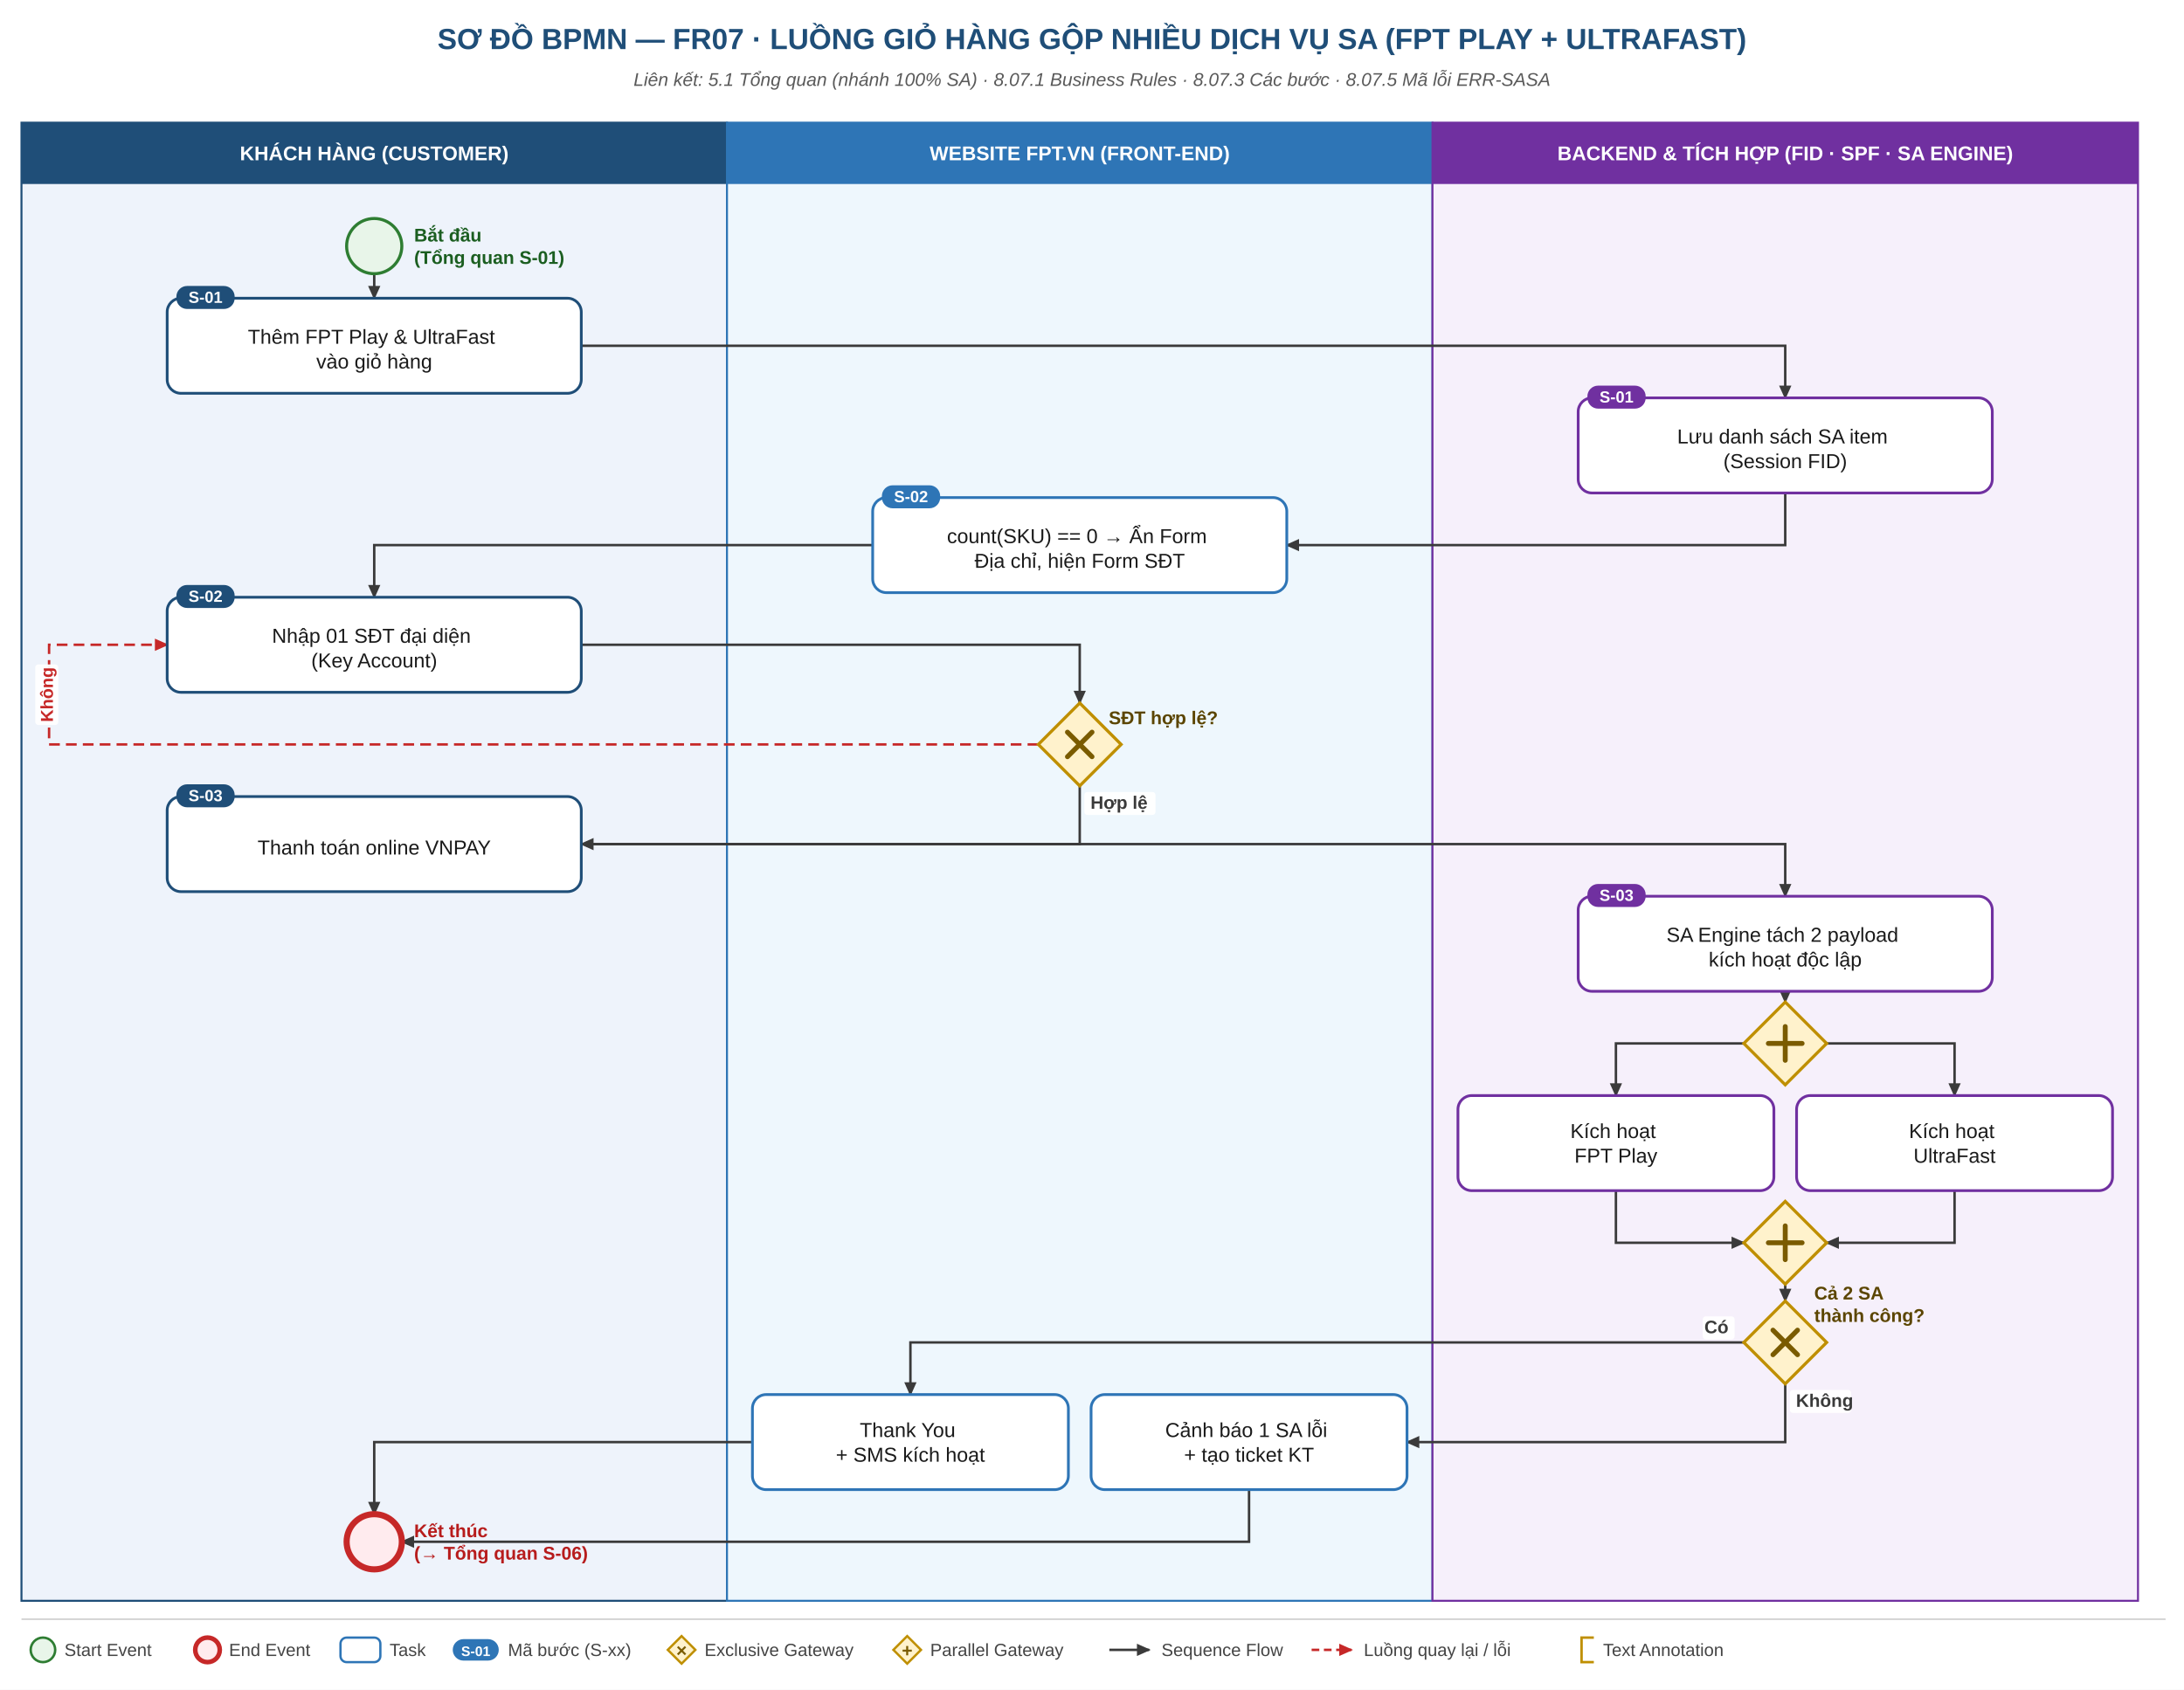
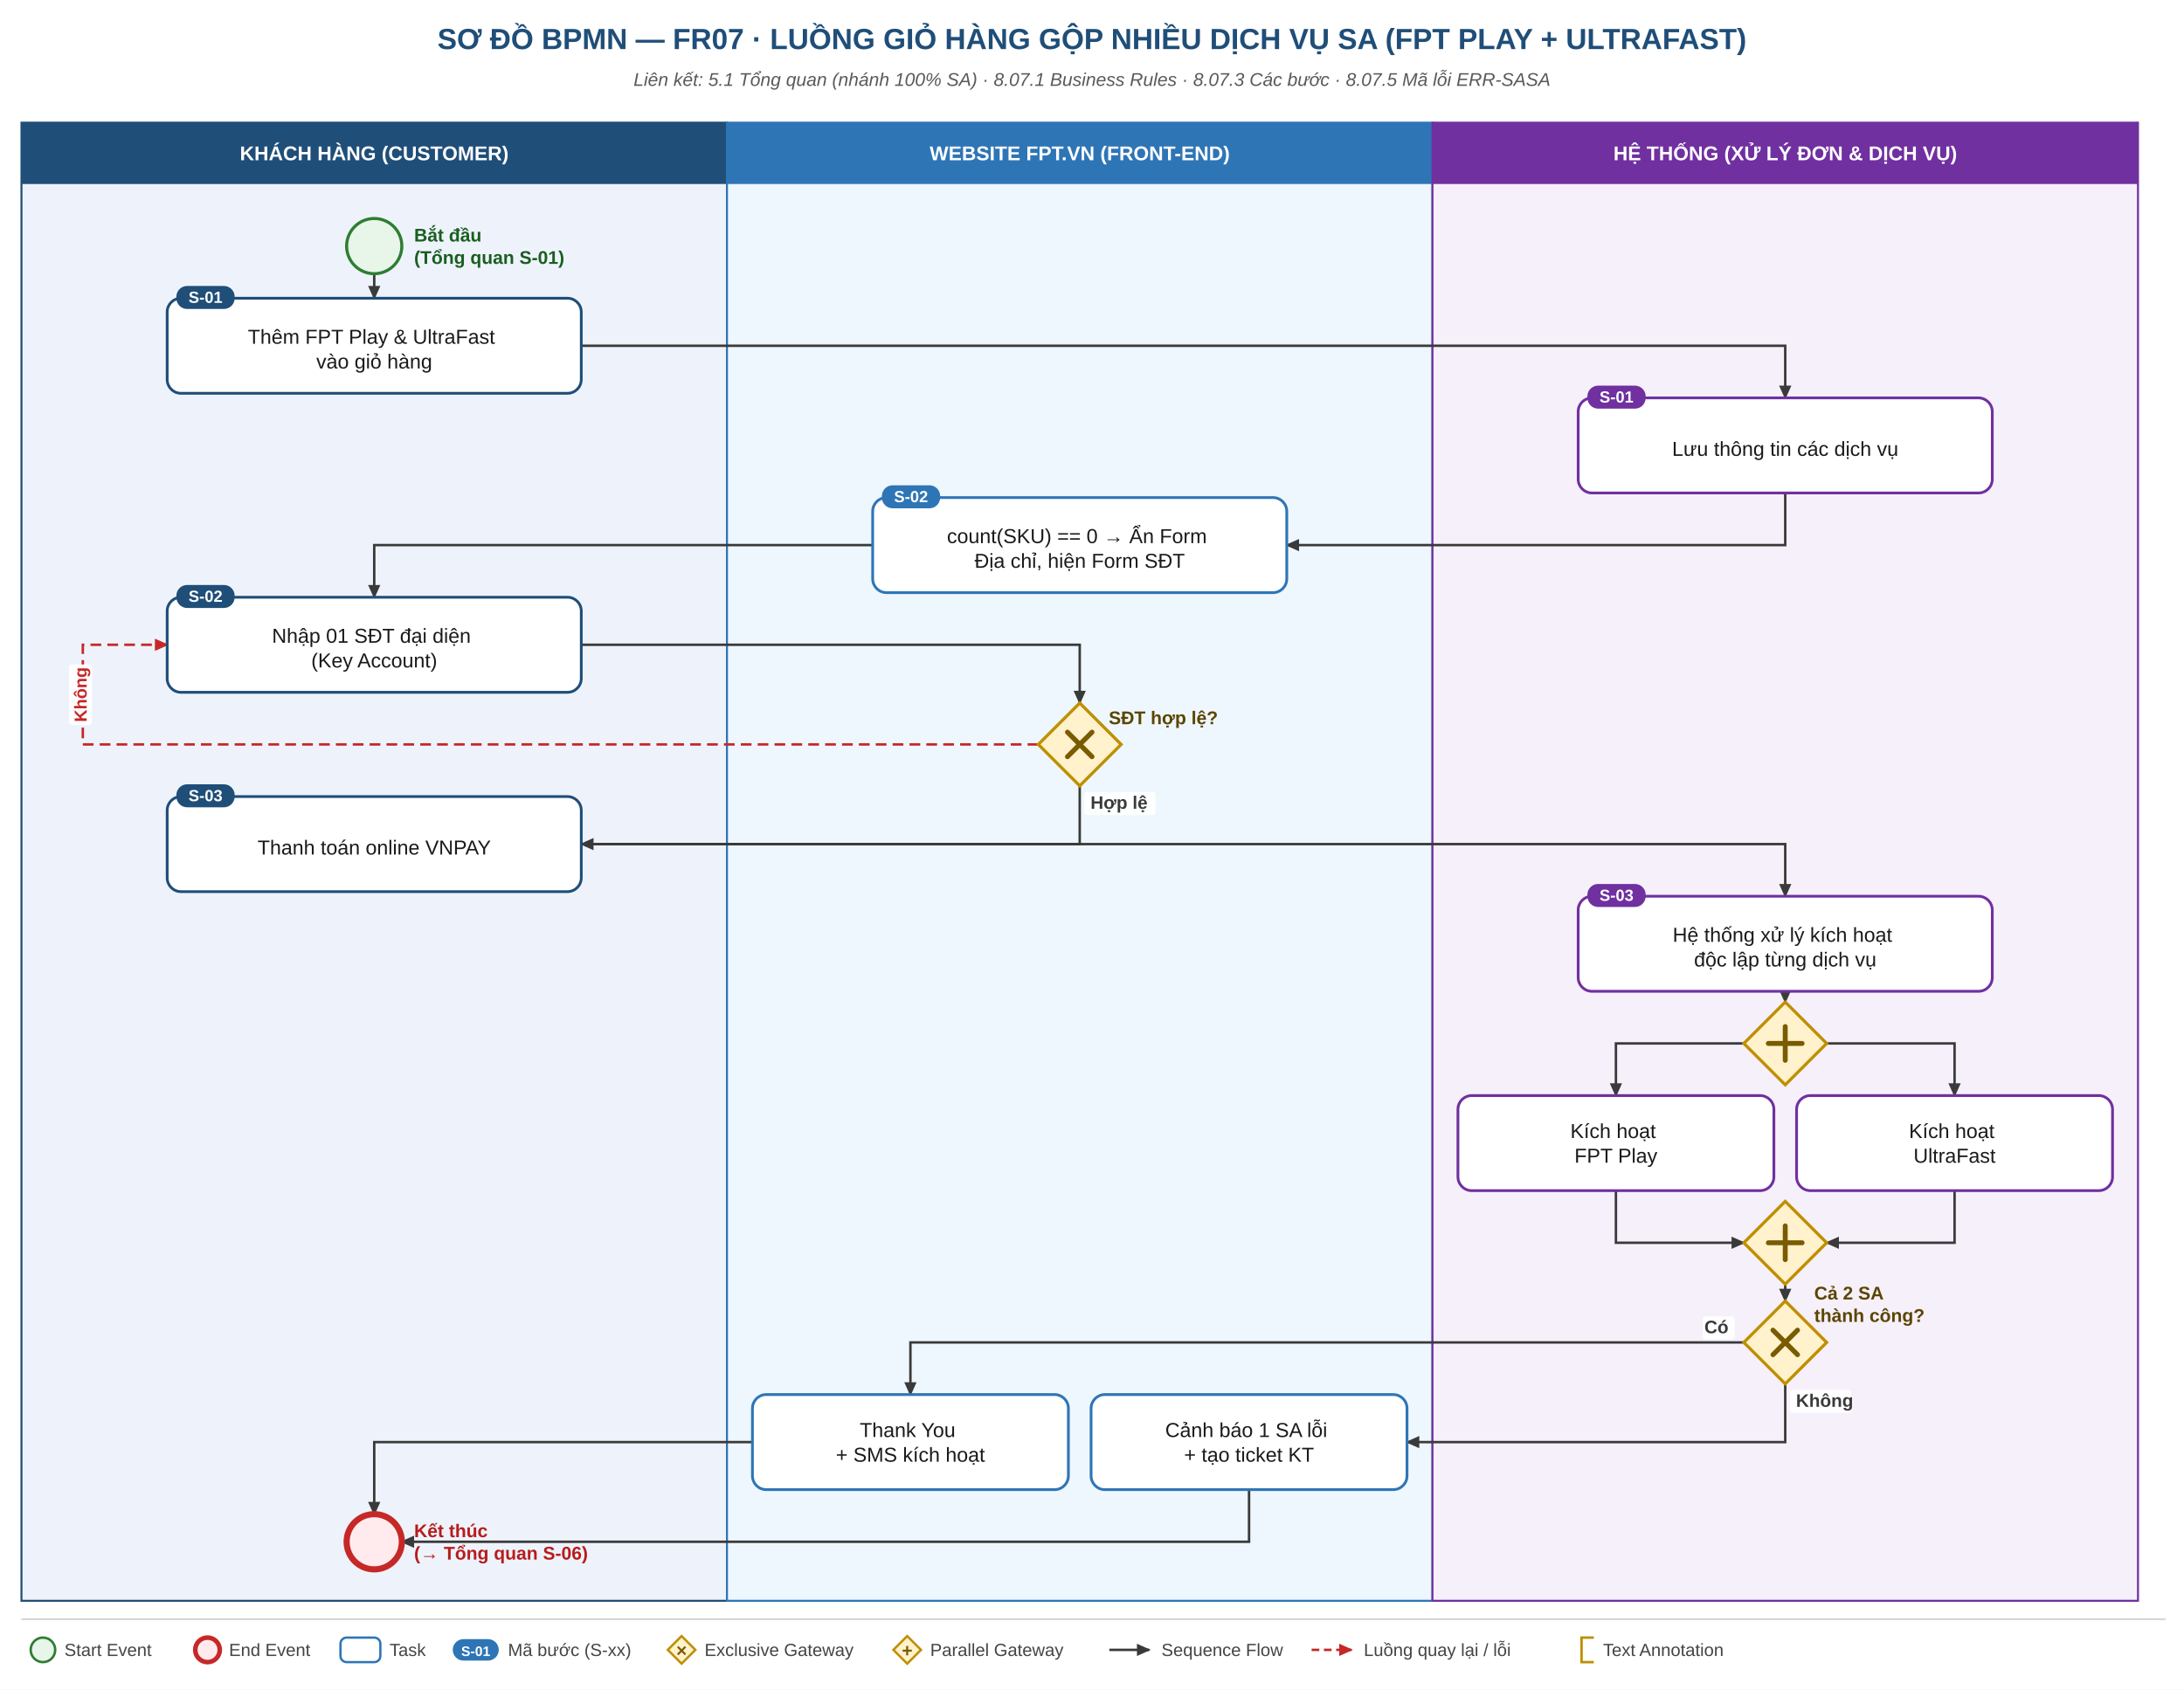
<svg xmlns="http://www.w3.org/2000/svg" width="1424" height="1102" viewBox="0 0 1424 1102" font-family="Arial, Helvetica, sans-serif">
  <rect width="1424" height="1102" fill="#ffffff" />
  <defs>
    <marker id="a" markerWidth="10" markerHeight="10" refX="8" refY="4" orient="auto" markerUnits="userSpaceOnUse">
      <path d="M0,0 L9,4 L0,8 Z" fill="#3a3a3a" />
    </marker>
    <marker id="ar" markerWidth="10" markerHeight="10" refX="8" refY="4" orient="auto" markerUnits="userSpaceOnUse">
      <path d="M0,0 L9,4 L0,8 Z" fill="#c62828" />
    </marker>
  </defs>
  <text x="712.0" y="32" font-size="19" font-weight="bold" fill="#1f4e78" text-anchor="middle">SƠ ĐỒ BPMN — FR07 · LUỒNG GIỎ HÀNG GỘP NHIỀU DỊCH VỤ SA (FPT PLAY + ULTRAFAST)</text>
  <text x="712.0" y="56" font-size="12" fill="#595959" font-style="italic" text-anchor="middle">Liên kết: 5.1 Tổng quan (nhánh 100% SA) · 8.07.1 Business Rules · 8.07.3 Các bước · 8.07.5 Mã lỗi ERR-SASA</text>
  <rect x="14" y="80" width="460" height="964" fill="#eef3fb" stroke="#1f4e78" stroke-width="1.3" />
  <rect x="14" y="80" width="460" height="40" fill="#1f4e78" />
  <text x="244.0" y="104.5" font-size="13" font-weight="bold" fill="#fff" text-anchor="middle">KHÁCH HÀNG (CUSTOMER)</text>
  <rect x="474" y="80" width="460" height="964" fill="#eef7fd" stroke="#2e75b6" stroke-width="1.3" />
  <rect x="474" y="80" width="460" height="40" fill="#2e75b6" />
  <text x="704.0" y="104.5" font-size="13" font-weight="bold" fill="#fff" text-anchor="middle">WEBSITE FPT.VN (FRONT-END)</text>
  <rect x="934" y="80" width="460" height="964" fill="#f6f0fb" stroke="#7030a0" stroke-width="1.3" />
  <rect x="934" y="80" width="460" height="40" fill="#7030a0" />
-   <text x="1164.0" y="104.5" font-size="13" font-weight="bold" fill="#fff" text-anchor="middle">BACKEND &amp; TÍCH HỢP (FID · SPF · SA ENGINE)</text>
+   <text x="1164.0" y="104.5" font-size="13" font-weight="bold" fill="#fff" text-anchor="middle">HỆ THỐNG (XỬ LÝ ĐƠN &amp; DỊCH VỤ)</text>
  <path d="M244.0,178.5 L244.0,194.5" fill="none" stroke="#3a3a3a" stroke-width="1.6" marker-end="url(#a)" />
  <path d="M379.0,225.5 L1164.0,225.5 L1164.0,259.5" fill="none" stroke="#3a3a3a" stroke-width="1.6" marker-end="url(#a)" />
  <path d="M1164.0,321.5 L1164.0,355.5 L839.0,355.5" fill="none" stroke="#3a3a3a" stroke-width="1.6" marker-end="url(#a)" />
  <path d="M569.0,355.5 L244.0,355.5 L244.0,389.5" fill="none" stroke="#3a3a3a" stroke-width="1.6" marker-end="url(#a)" />
  <path d="M379.0,420.5 L704.0,420.5 L704.0,458.5" fill="none" stroke="#3a3a3a" stroke-width="1.6" marker-end="url(#a)" />
  <path d="M704.0,512.5 L704.0,550.5 L379.0,550.5" fill="none" stroke="#3a3a3a" stroke-width="1.6" marker-end="url(#a)" />
-   <path d="M677.0,485.5 L32.0,485.5 L32.0,420.5 L109.0,420.5" fill="none" stroke="#c62828" stroke-width="1.6" stroke-dasharray="7,4" marker-end="url(#ar)" />
+   <path d="M677.0,485.5 L54.0,485.5 L54.0,420.5 L109.0,420.5" fill="none" stroke="#c62828" stroke-width="1.6" stroke-dasharray="7,4" marker-end="url(#ar)" />
  <path d="M379.0,550.5 L1164.0,550.5 L1164.0,584.5" fill="none" stroke="#3a3a3a" stroke-width="1.6" marker-end="url(#a)" />
  <path d="M1164.0,646.5 L1164.0,653.5" fill="none" stroke="#3a3a3a" stroke-width="1.6" marker-end="url(#a)" />
  <path d="M1137.0,680.5 L1053.6,680.5 L1053.6,714.5" fill="none" stroke="#3a3a3a" stroke-width="1.6" marker-end="url(#a)" />
  <path d="M1191.0,680.5 L1274.4,680.5 L1274.4,714.5" fill="none" stroke="#3a3a3a" stroke-width="1.6" marker-end="url(#a)" />
  <path d="M1053.6,776.5 L1053.6,810.5 L1137.0,810.5" fill="none" stroke="#3a3a3a" stroke-width="1.6" marker-end="url(#a)" />
  <path d="M1274.4,776.5 L1274.4,810.5 L1191.0,810.5" fill="none" stroke="#3a3a3a" stroke-width="1.6" marker-end="url(#a)" />
  <path d="M1164.0,837.5 L1164.0,848.5" fill="none" stroke="#3a3a3a" stroke-width="1.6" marker-end="url(#a)" />
  <path d="M1137.0,875.5 L593.6,875.5 L593.6,909.5" fill="none" stroke="#3a3a3a" stroke-width="1.6" marker-end="url(#a)" />
  <path d="M1164.0,902.5 L1164.0,940.5 L917.4,940.5" fill="none" stroke="#3a3a3a" stroke-width="1.6" marker-end="url(#a)" />
  <path d="M490.6,940.5 L244.0,940.5 L244.0,987.5" fill="none" stroke="#3a3a3a" stroke-width="1.6" marker-end="url(#a)" />
  <path d="M814.4,971.5 L814.4,1005.5 L262.0,1005.5" fill="none" stroke="#3a3a3a" stroke-width="1.6" marker-end="url(#a)" />
  <circle cx="244.0" cy="160.5" r="18" fill="#e8f5e9" stroke="#2e7d32" stroke-width="2" />
  <text x="270.0" y="157.5" font-size="12" fill="#1b5e20" font-weight="bold" text-anchor="start">
    <tspan x="270.0" dy="0.0">Bắt đầu</tspan>
    <tspan x="270.0" dy="14.6">(Tổng quan S-01)</tspan>
  </text>
  <rect x="109.0" y="194.5" width="270" height="62" rx="9" fill="#ffffff" stroke="#1f4e78" stroke-width="1.8" />
  <text x="244.0" y="224.2" font-size="13.2" fill="#1a1a1a" font-weight="normal" text-anchor="middle">
    <tspan x="244.0" dy="0.0">Thêm FPT Play &amp; UltraFast</tspan>
    <tspan x="244.0" dy="16.1">vào giỏ hàng</tspan>
  </text>
  <rect x="115.0" y="186.5" width="38" height="15" rx="7" fill="#1f4e78" />
  <text x="134.0" y="197.5" font-size="10.5" font-weight="bold" fill="#fff" text-anchor="middle">S-01</text>
  <rect x="1029.0" y="259.5" width="270" height="62" rx="9" fill="#ffffff" stroke="#7030a0" stroke-width="1.8" />
-   <text x="1164.0" y="289.2" font-size="13.2" fill="#1a1a1a" font-weight="normal" text-anchor="middle">
-     <tspan x="1164.0" dy="0.0">Lưu danh sách SA item</tspan>
-     <tspan x="1164.0" dy="16.1">(Session FID)</tspan>
+   <text x="1164.0" y="297.3" font-size="13.2" fill="#1a1a1a" font-weight="normal" text-anchor="middle">
+     <tspan x="1164.0" dy="0.0">Lưu thông tin các dịch vụ</tspan>
  </text>
  <rect x="1035.0" y="251.5" width="38" height="15" rx="7" fill="#7030a0" />
  <text x="1054.0" y="262.5" font-size="10.5" font-weight="bold" fill="#fff" text-anchor="middle">S-01</text>
  <rect x="569.0" y="324.5" width="270" height="62" rx="9" fill="#ffffff" stroke="#2e75b6" stroke-width="1.8" />
  <text x="704.0" y="354.2" font-size="13.2" fill="#1a1a1a" font-weight="normal" text-anchor="middle">
    <tspan x="704.0" dy="0.0">count(SKU) == 0 → Ẩn Form</tspan>
    <tspan x="704.0" dy="16.1">Địa chỉ, hiện Form SĐT</tspan>
  </text>
  <rect x="575.0" y="316.5" width="38" height="15" rx="7" fill="#2e75b6" />
  <text x="594.0" y="327.5" font-size="10.5" font-weight="bold" fill="#fff" text-anchor="middle">S-02</text>
  <rect x="109.0" y="389.5" width="270" height="62" rx="9" fill="#ffffff" stroke="#1f4e78" stroke-width="1.8" />
  <text x="244.0" y="419.2" font-size="13.2" fill="#1a1a1a" font-weight="normal" text-anchor="middle">
    <tspan x="244.0" dy="0.0">Nhập 01 SĐT đại diện</tspan>
    <tspan x="244.0" dy="16.1">(Key Account)</tspan>
  </text>
  <rect x="115.0" y="381.5" width="38" height="15" rx="7" fill="#1f4e78" />
  <text x="134.0" y="392.5" font-size="10.5" font-weight="bold" fill="#fff" text-anchor="middle">S-02</text>
  <polygon points="704.0,458.5 731.0,485.5 704.0,512.5 677.0,485.5" fill="#fff2cc" stroke="#bf8f00" stroke-width="2" />
  <path d="M696.0,477.5 L712.0,493.5 M712.0,477.5 L696.0,493.5" stroke="#7a5b00" stroke-width="3.2" stroke-linecap="round" />
  <text x="722.9" y="472.3" font-size="12" fill="#5b4500" font-weight="bold" text-anchor="start">
    <tspan x="722.9" dy="0.0">SĐT hợp lệ?</tspan>
  </text>
  <rect x="109.0" y="519.5" width="270" height="62" rx="9" fill="#ffffff" stroke="#1f4e78" stroke-width="1.8" />
  <text x="244.0" y="557.3" font-size="13.2" fill="#1a1a1a" font-weight="normal" text-anchor="middle">
    <tspan x="244.0" dy="0.0">Thanh toán online VNPAY</tspan>
  </text>
  <rect x="115.0" y="511.5" width="38" height="15" rx="7" fill="#1f4e78" />
  <text x="134.0" y="522.5" font-size="10.5" font-weight="bold" fill="#fff" text-anchor="middle">S-03</text>
  <rect x="1029.0" y="584.5" width="270" height="62" rx="9" fill="#ffffff" stroke="#7030a0" stroke-width="1.8" />
  <text x="1164.0" y="614.2" font-size="13.2" fill="#1a1a1a" font-weight="normal" text-anchor="middle">
-     <tspan x="1164.0" dy="0.0">SA Engine tách 2 payload</tspan>
-     <tspan x="1164.0" dy="16.1">kích hoạt độc lập</tspan>
+     <tspan x="1164.0" dy="0.0">Hệ thống xử lý kích hoạt</tspan>
+     <tspan x="1164.0" dy="16.1">độc lập từng dịch vụ</tspan>
  </text>
  <rect x="1035.0" y="576.5" width="38" height="15" rx="7" fill="#7030a0" />
  <text x="1054.0" y="587.5" font-size="10.5" font-weight="bold" fill="#fff" text-anchor="middle">S-03</text>
  <polygon points="1164.0,653.5 1191.0,680.5 1164.0,707.5 1137.0,680.5" fill="#fff2cc" stroke="#bf8f00" stroke-width="2" />
  <path d="M1153.0,680.5 L1175.0,680.5 M1164.0,669.5 L1164.0,691.5" stroke="#7a5b00" stroke-width="3.2" stroke-linecap="round" />
  <rect x="950.6" y="714.5" width="206" height="62" rx="9" fill="#ffffff" stroke="#7030a0" stroke-width="1.8" />
  <text x="1053.6" y="742.2" font-size="13.2" fill="#1a1a1a" font-weight="normal" text-anchor="middle">
    <tspan x="1053.6" dy="0.0">Kích hoạt</tspan>
    <tspan x="1053.6" dy="16.1">FPT Play</tspan>
  </text>
  <rect x="1171.4" y="714.5" width="206" height="62" rx="9" fill="#ffffff" stroke="#7030a0" stroke-width="1.8" />
  <text x="1274.4" y="742.2" font-size="13.2" fill="#1a1a1a" font-weight="normal" text-anchor="middle">
    <tspan x="1274.4" dy="0.0">Kích hoạt</tspan>
    <tspan x="1274.4" dy="16.1">UltraFast</tspan>
  </text>
  <polygon points="1164.0,783.5 1191.0,810.5 1164.0,837.5 1137.0,810.5" fill="#fff2cc" stroke="#bf8f00" stroke-width="2" />
  <path d="M1153.0,810.5 L1175.0,810.5 M1164.0,799.5 L1164.0,821.5" stroke="#7a5b00" stroke-width="3.2" stroke-linecap="round" />
  <polygon points="1164.0,848.5 1191.0,875.5 1164.0,902.5 1137.0,875.5" fill="#fff2cc" stroke="#bf8f00" stroke-width="2" />
  <path d="M1156.0,867.5 L1172.0,883.5 M1172.0,867.5 L1156.0,883.5" stroke="#7a5b00" stroke-width="3.2" stroke-linecap="round" />
  <text x="1182.9" y="847.5" font-size="12" fill="#5b4500" font-weight="bold" text-anchor="start">
    <tspan x="1182.9" dy="0.0">Cả 2 SA</tspan>
    <tspan x="1182.9" dy="14.6">thành công?</tspan>
  </text>
  <rect x="490.6" y="909.5" width="206" height="62" rx="9" fill="#ffffff" stroke="#2e75b6" stroke-width="1.8" />
  <text x="593.6" y="937.2" font-size="13.2" fill="#1a1a1a" font-weight="normal" text-anchor="middle">
    <tspan x="593.6" dy="0.0">Thank You</tspan>
    <tspan x="593.6" dy="16.1">+ SMS kích hoạt</tspan>
  </text>
  <rect x="711.4" y="909.5" width="206" height="62" rx="9" fill="#ffffff" stroke="#2e75b6" stroke-width="1.8" />
  <text x="814.4" y="937.2" font-size="13.2" fill="#1a1a1a" font-weight="normal" text-anchor="middle">
    <tspan x="814.4" dy="0.0">Cảnh báo 1 SA lỗi</tspan>
    <tspan x="814.4" dy="16.1">+ tạo ticket KT</tspan>
  </text>
  <circle cx="244.0" cy="1005.5" r="18" fill="#ffebee" stroke="#c62828" stroke-width="4" />
  <text x="270.0" y="1002.5" font-size="12" fill="#b71c1c" font-weight="bold" text-anchor="start">
    <tspan x="270.0" dy="0.0">Kết thúc</tspan>
    <tspan x="270.0" dy="14.6">(→ Tổng quan S-06)</tspan>
  </text>
  <rect x="707.0" y="516.5" width="46.4" height="15" fill="#ffffff" opacity="0.95" rx="2" />
  <text x="711.0" y="527.5" font-size="11.8" font-weight="bold" fill="#3a3a3a" text-anchor="start">Hợp lệ</text>
-   <g transform="rotate(-90 32.0 453.0)">
-     <rect x="12.2" y="444.0" width="39.5" height="15" fill="#fff" opacity="0.95" rx="2" />
-     <text x="32.0" y="455.5" font-size="11.3" font-weight="bold" fill="#c62828" text-anchor="middle">Không</text>
+   <g transform="rotate(-90 54.0 453.0)">
+     <rect x="34.2" y="444.0" width="39.5" height="15" fill="#fff" opacity="0.95" rx="2" />
+     <text x="54.0" y="455.5" font-size="11.3" font-weight="bold" fill="#c62828" text-anchor="middle">Không</text>
  </g>
  <rect x="1110.2" y="858.5" width="20.8" height="15" fill="#ffffff" opacity="0.95" rx="2" />
  <text x="1127.0" y="869.5" font-size="11.8" font-weight="bold" fill="#3a3a3a" text-anchor="end">Có</text>
  <rect x="1167.0" y="906.5" width="40.0" height="15" fill="#ffffff" opacity="0.95" rx="2" />
  <text x="1171.0" y="917.5" font-size="11.8" font-weight="bold" fill="#3a3a3a" text-anchor="start">Không</text>
  <line x1="14" y1="1056.0" x2="1412" y2="1056.0" stroke="#d0d0d0" />
  <circle cx="28" cy="1076.0" r="8" fill="#e8f5e9" stroke="#2e7d32" stroke-width="1.6" />
  <text x="42" y="1080.0" font-size="11.5" fill="#444">Start Event</text>
  <circle cx="135.3" cy="1076.0" r="8" fill="#ffebee" stroke="#c62828" stroke-width="3" />
  <text x="149.3" y="1080.0" font-size="11.5" fill="#444">End Event</text>
  <rect x="222.0" y="1068.0" width="26" height="16" rx="4" fill="#fff" stroke="#2e75b6" stroke-width="1.5" />
  <text x="254.0" y="1080.0" font-size="11.5" fill="#444">Task</text>
  <rect x="295.2" y="1069.0" width="30" height="14" rx="7" fill="#2e75b6" />
  <text x="310.2" y="1080.0" font-size="9" font-weight="bold" fill="#fff" text-anchor="middle">S-01</text>
  <text x="331.2" y="1080.0" font-size="11.5" fill="#444">Mã bước (S-xx)</text>
  <polygon points="444.4,1067.0 453.4,1076.0 444.4,1085.0 435.4,1076.0" fill="#fff2cc" stroke="#bf8f00" stroke-width="1.5" />
  <text x="444.4" y="1080.5" font-size="12" font-weight="bold" fill="#7a5b00" text-anchor="middle">×</text>
  <text x="459.4" y="1080.0" font-size="11.5" fill="#444">Exclusive Gateway</text>
  <polygon points="591.5,1067.0 600.5,1076.0 591.5,1085.0 582.5,1076.0" fill="#fff2cc" stroke="#bf8f00" stroke-width="1.5" />
  <text x="591.5" y="1080.5" font-size="12" font-weight="bold" fill="#7a5b00" text-anchor="middle">+</text>
  <text x="606.5" y="1080.0" font-size="11.5" fill="#444">Parallel Gateway</text>
  <path d="M723.3,1076.0 L749.3,1076.0" stroke="#3a3a3a" stroke-width="1.6" marker-end="url(#a)" />
  <text x="757.3" y="1080.0" font-size="11.5" fill="#444">Sequence Flow</text>
  <path d="M855.2,1076.0 L881.2,1076.0" stroke="#c62828" stroke-width="1.6" stroke-dasharray="5,3" marker-end="url(#ar)" />
  <text x="889.2" y="1080.0" font-size="11.5" fill="#444">Luồng quay lại / lỗi</text>
  <path d="M1039.2,1068.0 L1031.2,1068.0 L1031.2,1084.0 L1039.2,1084.0" fill="none" stroke="#bf8f00" stroke-width="1.6" />
  <text x="1045.2" y="1080.0" font-size="11.5" fill="#444">Text Annotation</text>
</svg>
